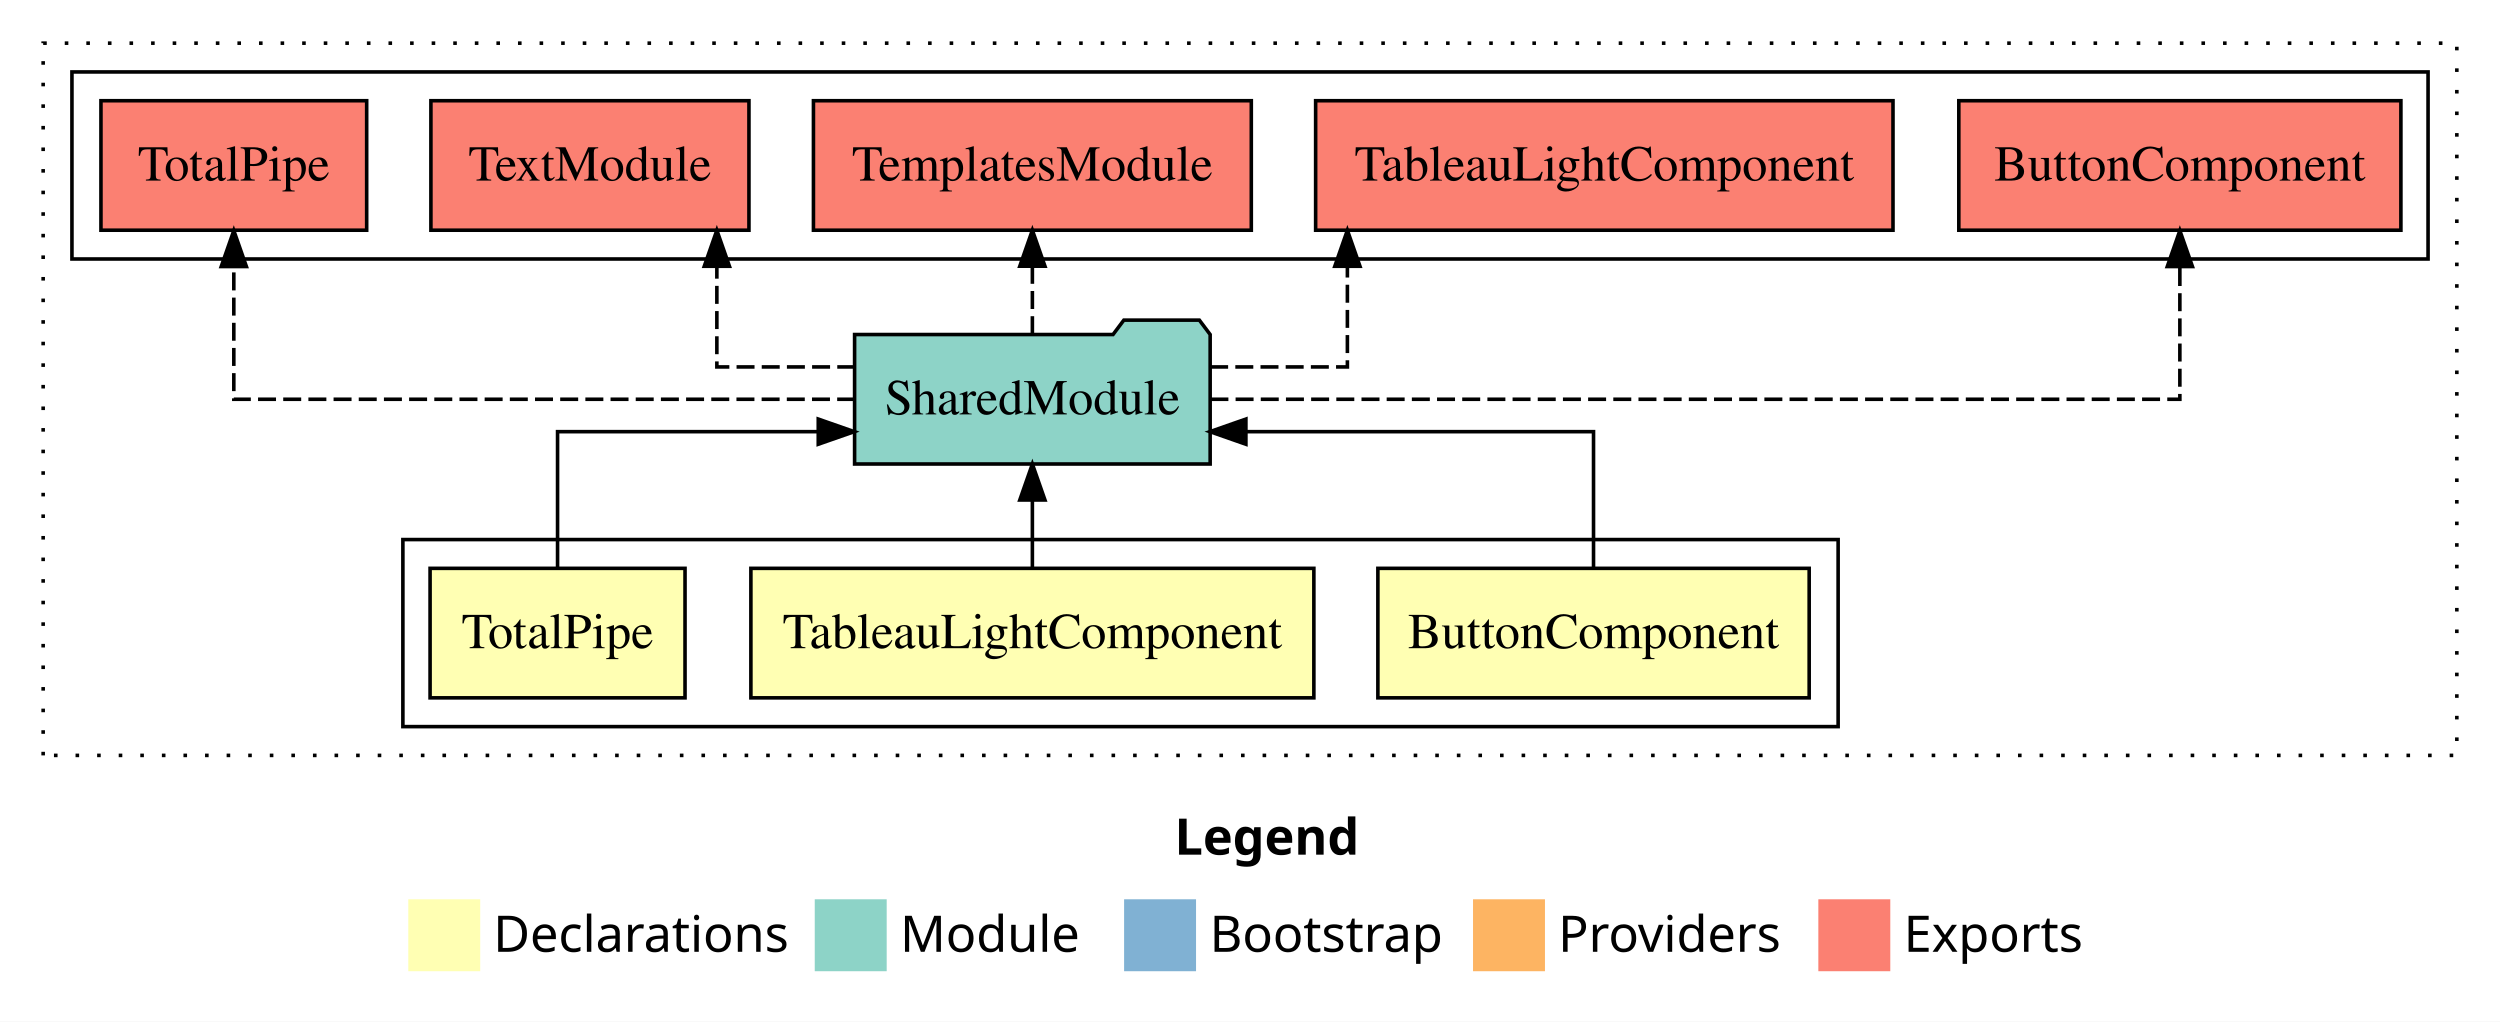
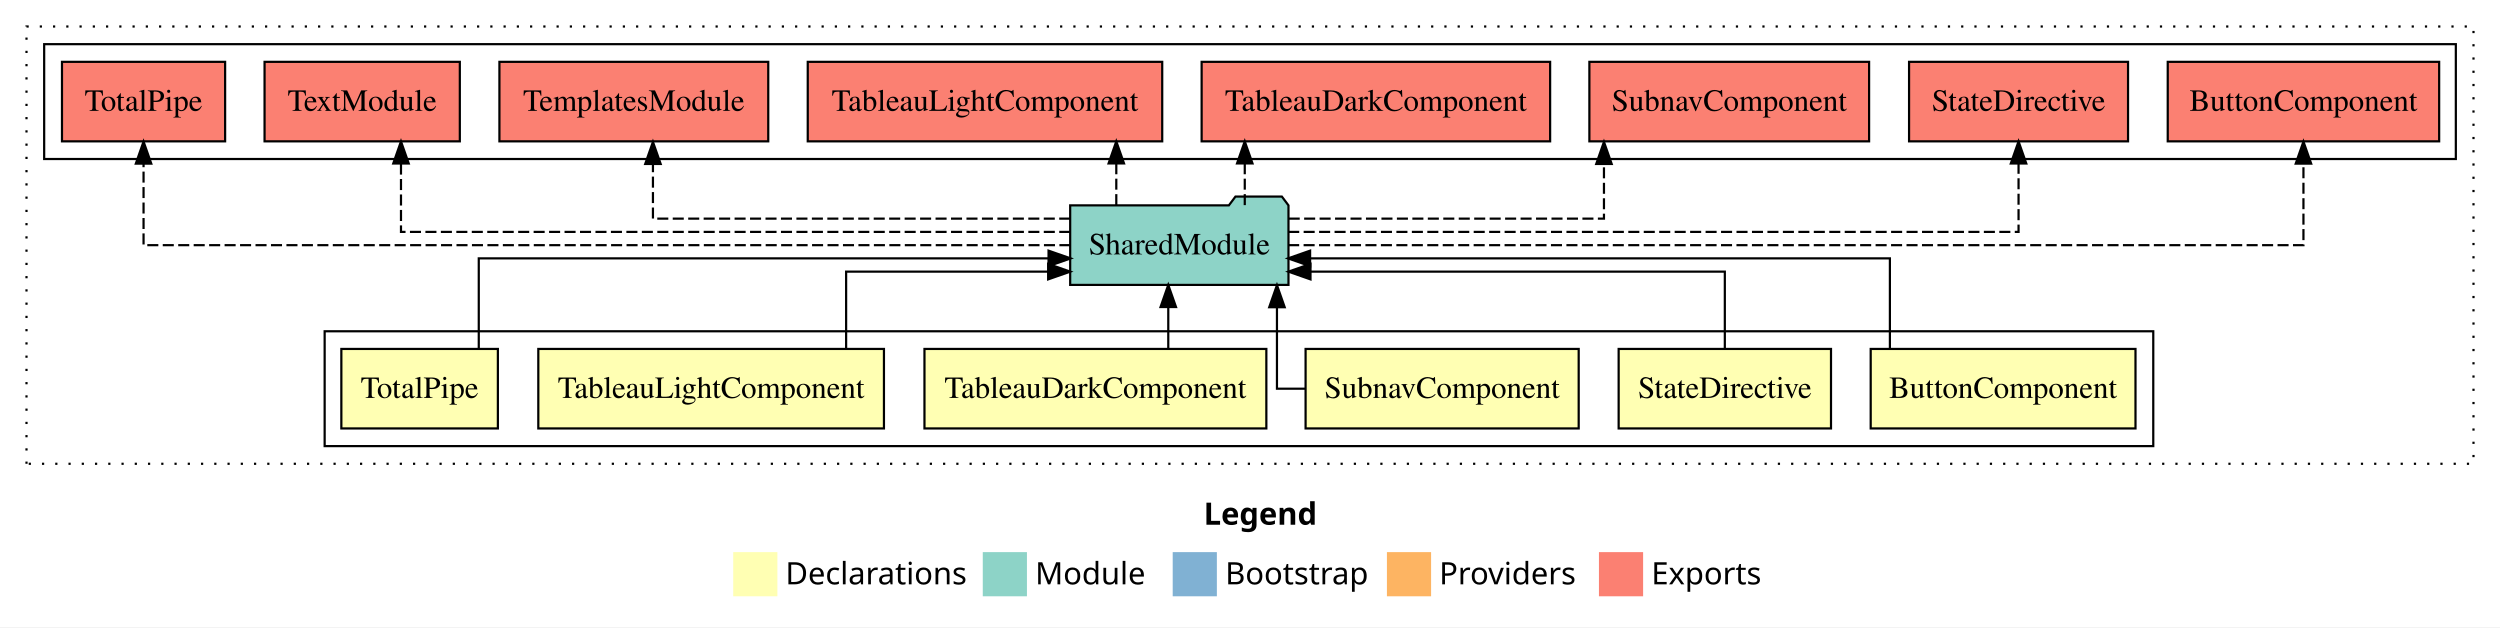
- <svg xmlns="http://www.w3.org/2000/svg" width="695pt" height="284pt" viewBox="0.00 0.00 695.00 284.00">
+ <svg xmlns="http://www.w3.org/2000/svg" width="1132pt" height="284pt" viewBox="0.00 0.00 1132.00 284.00">
  <g id="graph0" class="graph" transform="scale(1 1) rotate(0) translate(4 280)">
-     <polygon fill="#ffffff" stroke="transparent" points="-4,4 -4,-280 691,-280 691,4 -4,4" />
-     <text text-anchor="start" x="322.509" y="-42.4" font-family="sans-serif" font-weight="bold" font-size="14.00" fill="#000000">Legend</text>
-     <polygon fill="#ffffb3" stroke="transparent" points="109.5,-10 109.5,-30 129.5,-30 129.5,-10 109.5,-10" />
-     <text text-anchor="start" x="133.129" y="-15.4" font-family="sans-serif" font-size="14.00" fill="#000000">  Declarations</text>
-     <polygon fill="#8dd3c7" stroke="transparent" points="222.5,-10 222.5,-30 242.5,-30 242.5,-10 222.5,-10" />
-     <text text-anchor="start" x="246.225" y="-15.4" font-family="sans-serif" font-size="14.00" fill="#000000">  Module</text>
-     <polygon fill="#80b1d3" stroke="transparent" points="308.5,-10 308.5,-30 328.5,-30 328.5,-10 308.5,-10" />
-     <text text-anchor="start" x="332.281" y="-15.4" font-family="sans-serif" font-size="14.00" fill="#000000">  Bootstrap</text>
-     <polygon fill="#fdb462" stroke="transparent" points="405.5,-10 405.5,-30 425.5,-30 425.5,-10 405.5,-10" />
-     <text text-anchor="start" x="429.173" y="-15.4" font-family="sans-serif" font-size="14.00" fill="#000000">  Providers</text>
-     <polygon fill="#fb8072" stroke="transparent" points="501.5,-10 501.5,-30 521.5,-30 521.5,-10 501.5,-10" />
-     <text text-anchor="start" x="525.226" y="-15.4" font-family="sans-serif" font-size="14.00" fill="#000000">  Exports</text>
+     <polygon fill="#ffffff" stroke="transparent" points="-4,4 -4,-280 1128,-280 1128,4 -4,4" />
+     <text text-anchor="start" x="541.009" y="-42.4" font-family="sans-serif" font-weight="bold" font-size="14.00" fill="#000000">Legend</text>
+     <polygon fill="#ffffb3" stroke="transparent" points="328,-10 328,-30 348,-30 348,-10 328,-10" />
+     <text text-anchor="start" x="351.629" y="-15.4" font-family="sans-serif" font-size="14.00" fill="#000000">  Declarations</text>
+     <polygon fill="#8dd3c7" stroke="transparent" points="441,-10 441,-30 461,-30 461,-10 441,-10" />
+     <text text-anchor="start" x="464.725" y="-15.4" font-family="sans-serif" font-size="14.00" fill="#000000">  Module</text>
+     <polygon fill="#80b1d3" stroke="transparent" points="527,-10 527,-30 547,-30 547,-10 527,-10" />
+     <text text-anchor="start" x="550.781" y="-15.4" font-family="sans-serif" font-size="14.00" fill="#000000">  Bootstrap</text>
+     <polygon fill="#fdb462" stroke="transparent" points="624,-10 624,-30 644,-30 644,-10 624,-10" />
+     <text text-anchor="start" x="647.673" y="-15.4" font-family="sans-serif" font-size="14.00" fill="#000000">  Providers</text>
+     <polygon fill="#fb8072" stroke="transparent" points="720,-10 720,-30 740,-30 740,-10 720,-10" />
+     <text text-anchor="start" x="743.726" y="-15.4" font-family="sans-serif" font-size="14.00" fill="#000000">  Exports</text>
    <g id="clust1" class="cluster">
-       <polygon fill="none" stroke="#000000" stroke-dasharray="1,5" points="8,-70 8,-268 679,-268 679,-70 8,-70" />
+       <polygon fill="none" stroke="#000000" stroke-dasharray="1,5" points="8,-70 8,-268 1116,-268 1116,-70 8,-70" />
    </g>
    <g id="clust2" class="cluster">
-       <polygon fill="none" stroke="#000000" points="108,-78 108,-130 507,-130 507,-78 108,-78" />
+       <polygon fill="none" stroke="#000000" points="143,-78 143,-130 971,-130 971,-78 143,-78" />
    </g>
-     <g id="clust7" class="cluster">
-       <polygon fill="none" stroke="#000000" points="16,-208 16,-260 671,-260 671,-208 16,-208" />
+     <g id="clust10" class="cluster">
+       <polygon fill="none" stroke="#000000" points="16,-208 16,-260 1108,-260 1108,-208 16,-208" />
    </g>
    <g id="node1" class="node">
-       <polygon fill="#ffffb3" stroke="#000000" points="498.951,-122 379.049,-122 379.049,-86 498.951,-86 498.951,-122" />
-       <text text-anchor="middle" x="439" y="-99.8" font-family="Times,serif" font-size="14.00" fill="#000000">ButtonComponent</text>
+       <polygon fill="#ffffb3" stroke="#000000" points="962.951,-122 843.049,-122 843.049,-86 962.951,-86 962.951,-122" />
+       <text text-anchor="middle" x="903" y="-99.8" font-family="Times,serif" font-size="14.00" fill="#000000">ButtonComponent</text>
+     </g>
+     <g id="node7" class="node">
+       <polygon fill="#8dd3c7" stroke="#000000" points="579.423,-187 576.423,-191 555.423,-191 552.423,-187 480.577,-187 480.577,-151 579.423,-151 579.423,-187" />
+       <text text-anchor="middle" x="530" y="-164.8" font-family="Times,serif" font-size="14.00" fill="#000000">SharedModule</text>
+     </g>
+     <g id="edge1" class="edge">
+       <path fill="none" stroke="#000000" d="M851.744,-122.022C851.744,-139.373 851.744,-163 851.744,-163 851.744,-163 589.216,-163 589.216,-163" />
+       <polygon fill="#000000" stroke="#000000" points="589.216,-159.5 579.216,-163 589.216,-166.5 589.216,-159.5" />
+     </g>
+     <g id="node2" class="node">
+       <polygon fill="#ffffb3" stroke="#000000" points="825.076,-122 728.924,-122 728.924,-86 825.076,-86 825.076,-122" />
+       <text text-anchor="middle" x="777" y="-99.8" font-family="Times,serif" font-size="14.00" fill="#000000">StateDirective</text>
+     </g>
+     <g id="edge2" class="edge">
+       <path fill="none" stroke="#000000" d="M777,-122.24C777,-137.571 777,-157 777,-157 777,-157 589.39,-157 589.39,-157" />
+       <polygon fill="#000000" stroke="#000000" points="589.39,-153.5 579.39,-157 589.39,-160.5 589.39,-153.5" />
+     </g>
+     <g id="node3" class="node">
+       <polygon fill="#ffffb3" stroke="#000000" points="710.83,-122 587.17,-122 587.17,-86 710.83,-86 710.83,-122" />
+       <text text-anchor="middle" x="649" y="-99.8" font-family="Times,serif" font-size="14.00" fill="#000000">SubnavComponent</text>
+     </g>
+     <g id="edge3" class="edge">
+       <path fill="none" stroke="#000000" d="M587.234,-104C579.483,-104 574.206,-104 574.206,-104 574.206,-104 574.206,-140.894 574.206,-140.894" />
+       <polygon fill="#000000" stroke="#000000" points="570.706,-140.894 574.206,-150.894 577.706,-140.894 570.706,-140.894" />
    </g>
    <g id="node4" class="node">
-       <polygon fill="#8dd3c7" stroke="#000000" points="332.423,-187 329.423,-191 308.423,-191 305.423,-187 233.577,-187 233.577,-151 332.423,-151 332.423,-187" />
-       <text text-anchor="middle" x="283" y="-164.8" font-family="Times,serif" font-size="14.00" fill="#000000">SharedModule</text>
+       <polygon fill="#ffffb3" stroke="#000000" points="569.402,-122 414.598,-122 414.598,-86 569.402,-86 569.402,-122" />
+       <text text-anchor="middle" x="492" y="-99.8" font-family="Times,serif" font-size="14.00" fill="#000000">TableauDarkComponent</text>
    </g>
-     <g id="edge1" class="edge">
-       <path fill="none" stroke="#000000" d="M439,-122.027C439,-138.398 439,-160 439,-160 439,-160 342.359,-160 342.359,-160" />
-       <polygon fill="#000000" stroke="#000000" points="342.359,-156.5 332.359,-160 342.359,-163.5 342.359,-156.5" />
-     </g>
-     <g id="node2" class="node">
-       <polygon fill="#ffffb3" stroke="#000000" points="361.253,-122 204.747,-122 204.747,-86 361.253,-86 361.253,-122" />
-       <text text-anchor="middle" x="283" y="-99.8" font-family="Times,serif" font-size="14.00" fill="#000000">TableauLightComponent</text>
-     </g>
-     <g id="edge2" class="edge">
-       <path fill="none" stroke="#000000" d="M283,-122.106C283,-122.106 283,-140.991 283,-140.991" />
-       <polygon fill="#000000" stroke="#000000" points="279.5,-140.991 283,-150.991 286.5,-140.991 279.5,-140.991" />
-     </g>
-     <g id="node3" class="node">
-       <polygon fill="#ffffb3" stroke="#000000" points="186.438,-122 115.562,-122 115.562,-86 186.438,-86 186.438,-122" />
-       <text text-anchor="middle" x="151" y="-99.8" font-family="Times,serif" font-size="14.00" fill="#000000">TotalPipe</text>
-     </g>
-     <g id="edge3" class="edge">
-       <path fill="none" stroke="#000000" d="M151,-122.027C151,-138.398 151,-160 151,-160 151,-160 223.472,-160 223.472,-160" />
-       <polygon fill="#000000" stroke="#000000" points="223.473,-163.5 233.472,-160 223.472,-156.5 223.473,-163.5" />
+     <g id="edge4" class="edge">
+       <path fill="none" stroke="#000000" d="M524.995,-122.106C524.995,-122.106 524.995,-140.991 524.995,-140.991" />
+       <polygon fill="#000000" stroke="#000000" points="521.495,-140.991 524.995,-150.991 528.495,-140.991 521.495,-140.991" />
    </g>
    <g id="node5" class="node">
-       <polygon fill="#fb8072" stroke="#000000" points="663.45,-252 540.55,-252 540.55,-216 663.45,-216 663.45,-252" />
-       <text text-anchor="middle" x="602" y="-229.8" font-family="Times,serif" font-size="14.00" fill="#000000">ButtonComponent </text>
+       <polygon fill="#ffffb3" stroke="#000000" points="396.253,-122 239.747,-122 239.747,-86 396.253,-86 396.253,-122" />
+       <text text-anchor="middle" x="318" y="-99.8" font-family="Times,serif" font-size="14.00" fill="#000000">TableauLightComponent</text>
    </g>
-     <g id="edge4" class="edge">
-       <path fill="none" stroke="#000000" stroke-dasharray="5,2" d="M332.494,-169C422.095,-169 602,-169 602,-169 602,-169 602,-205.894 602,-205.894" />
-       <polygon fill="#000000" stroke="#000000" points="598.5,-205.894 602,-215.894 605.5,-205.894 598.5,-205.894" />
+     <g id="edge5" class="edge">
+       <path fill="none" stroke="#000000" d="M379.125,-122.24C379.125,-137.571 379.125,-157 379.125,-157 379.125,-157 470.598,-157 470.598,-157" />
+       <polygon fill="#000000" stroke="#000000" points="470.598,-160.5 480.598,-157 470.598,-153.5 470.598,-160.5" />
    </g>
    <g id="node6" class="node">
+       <polygon fill="#ffffb3" stroke="#000000" points="221.438,-122 150.562,-122 150.562,-86 221.438,-86 221.438,-122" />
+       <text text-anchor="middle" x="186" y="-99.8" font-family="Times,serif" font-size="14.00" fill="#000000">TotalPipe</text>
+     </g>
+     <g id="edge6" class="edge">
+       <path fill="none" stroke="#000000" d="M212.786,-122.022C212.786,-139.373 212.786,-163 212.786,-163 212.786,-163 470.783,-163 470.783,-163" />
+       <polygon fill="#000000" stroke="#000000" points="470.783,-166.5 480.783,-163 470.783,-159.5 470.783,-166.5" />
+     </g>
+     <g id="node8" class="node">
+       <polygon fill="#fb8072" stroke="#000000" points="1100.45,-252 977.55,-252 977.55,-216 1100.45,-216 1100.45,-252" />
+       <text text-anchor="middle" x="1039" y="-229.8" font-family="Times,serif" font-size="14.00" fill="#000000">ButtonComponent </text>
+     </g>
+     <g id="edge7" class="edge">
+       <path fill="none" stroke="#000000" stroke-dasharray="5,2" d="M579.268,-169C707.007,-169 1039,-169 1039,-169 1039,-169 1039,-205.894 1039,-205.894" />
+       <polygon fill="#000000" stroke="#000000" points="1035.5,-205.894 1039,-215.894 1042.5,-205.894 1035.5,-205.894" />
+     </g>
+     <g id="node9" class="node">
+       <polygon fill="#fb8072" stroke="#000000" points="959.577,-252 860.423,-252 860.423,-216 959.577,-216 959.577,-252" />
+       <text text-anchor="middle" x="910" y="-229.8" font-family="Times,serif" font-size="14.00" fill="#000000">StateDirective </text>
+     </g>
+     <g id="edge8" class="edge">
+       <path fill="none" stroke="#000000" stroke-dasharray="5,2" d="M579.289,-175C682.107,-175 910,-175 910,-175 910,-175 910,-205.977 910,-205.977" />
+       <polygon fill="#000000" stroke="#000000" points="906.5,-205.977 910,-215.977 913.5,-205.977 906.5,-205.977" />
+     </g>
+     <g id="node10" class="node">
+       <polygon fill="#fb8072" stroke="#000000" points="842.33,-252 715.67,-252 715.67,-216 842.33,-216 842.33,-252" />
+       <text text-anchor="middle" x="779" y="-229.8" font-family="Times,serif" font-size="14.00" fill="#000000">SubnavComponent </text>
+     </g>
+     <g id="edge9" class="edge">
+       <path fill="none" stroke="#000000" stroke-dasharray="5,2" d="M579.515,-181C636.485,-181 722.274,-181 722.274,-181 722.274,-181 722.274,-205.76 722.274,-205.76" />
+       <polygon fill="#000000" stroke="#000000" points="718.774,-205.76 722.274,-215.76 725.774,-205.76 718.774,-205.76" />
+     </g>
+     <g id="node11" class="node">
+       <polygon fill="#fb8072" stroke="#000000" points="697.901,-252 540.099,-252 540.099,-216 697.901,-216 697.901,-252" />
+       <text text-anchor="middle" x="619" y="-229.8" font-family="Times,serif" font-size="14.00" fill="#000000">TableauDarkComponent </text>
+     </g>
+     <g id="edge10" class="edge">
+       <path fill="none" stroke="#000000" stroke-dasharray="5,2" d="M559.63,-187.106C559.63,-187.106 559.63,-205.991 559.63,-205.991" />
+       <polygon fill="#000000" stroke="#000000" points="556.13,-205.991 559.63,-215.991 563.13,-205.991 556.13,-205.991" />
+     </g>
+     <g id="node12" class="node">
      <polygon fill="#fb8072" stroke="#000000" points="522.253,-252 361.747,-252 361.747,-216 522.253,-216 522.253,-252" />
      <text text-anchor="middle" x="442" y="-229.8" font-family="Times,serif" font-size="14.00" fill="#000000">TableauLightComponent </text>
    </g>
-     <g id="edge5" class="edge">
-       <path fill="none" stroke="#000000" stroke-dasharray="5,2" d="M332.418,-178C352.282,-178 370.574,-178 370.574,-178 370.574,-178 370.574,-205.973 370.574,-205.973" />
-       <polygon fill="#000000" stroke="#000000" points="367.074,-205.973 370.574,-215.973 374.074,-205.973 367.074,-205.973" />
+     <g id="edge11" class="edge">
+       <path fill="none" stroke="#000000" stroke-dasharray="5,2" d="M501.458,-187.106C501.458,-187.106 501.458,-205.991 501.458,-205.991" />
+       <polygon fill="#000000" stroke="#000000" points="497.958,-205.991 501.458,-215.991 504.958,-205.991 497.958,-205.991" />
    </g>
-     <g id="node7" class="node">
+     <g id="node13" class="node">
      <polygon fill="#fb8072" stroke="#000000" points="343.863,-252 222.137,-252 222.137,-216 343.863,-216 343.863,-252" />
      <text text-anchor="middle" x="283" y="-229.8" font-family="Times,serif" font-size="14.00" fill="#000000">TemplatesModule </text>
    </g>
-     <g id="edge6" class="edge">
-       <path fill="none" stroke="#000000" stroke-dasharray="5,2" d="M283,-187.106C283,-187.106 283,-205.991 283,-205.991" />
-       <polygon fill="#000000" stroke="#000000" points="279.5,-205.991 283,-215.991 286.5,-205.991 279.5,-205.991" />
+     <g id="edge12" class="edge">
+       <path fill="none" stroke="#000000" stroke-dasharray="5,2" d="M480.614,-181C410.801,-181 291.652,-181 291.652,-181 291.652,-181 291.652,-205.76 291.652,-205.76" />
+       <polygon fill="#000000" stroke="#000000" points="288.152,-205.76 291.652,-215.76 295.152,-205.76 288.152,-205.76" />
    </g>
-     <g id="node8" class="node">
+     <g id="node14" class="node">
      <polygon fill="#fb8072" stroke="#000000" points="204.208,-252 115.792,-252 115.792,-216 204.208,-216 204.208,-252" />
      <text text-anchor="middle" x="160" y="-229.8" font-family="Times,serif" font-size="14.00" fill="#000000">TextModule </text>
    </g>
-     <g id="edge7" class="edge">
-       <path fill="none" stroke="#000000" stroke-dasharray="5,2" d="M233.759,-178C213.764,-178 195.286,-178 195.286,-178 195.286,-178 195.286,-205.973 195.286,-205.973" />
-       <polygon fill="#000000" stroke="#000000" points="191.786,-205.973 195.286,-215.973 198.786,-205.973 191.786,-205.973" />
+     <g id="edge13" class="edge">
+       <path fill="none" stroke="#000000" stroke-dasharray="5,2" d="M480.625,-175C383.63,-175 177.568,-175 177.568,-175 177.568,-175 177.568,-205.977 177.568,-205.977" />
+       <polygon fill="#000000" stroke="#000000" points="174.068,-205.977 177.568,-215.977 181.068,-205.977 174.068,-205.977" />
    </g>
-     <g id="node9" class="node">
+     <g id="node15" class="node">
      <polygon fill="#fb8072" stroke="#000000" points="97.936,-252 24.064,-252 24.064,-216 97.936,-216 97.936,-252" />
      <text text-anchor="middle" x="61" y="-229.8" font-family="Times,serif" font-size="14.00" fill="#000000">TotalPipe </text>
    </g>
-     <g id="edge8" class="edge">
-       <path fill="none" stroke="#000000" stroke-dasharray="5,2" d="M233.731,-169C168.328,-169 61,-169 61,-169 61,-169 61,-205.894 61,-205.894" />
+     <g id="edge14" class="edge">
+       <path fill="none" stroke="#000000" stroke-dasharray="5,2" d="M480.695,-169C360.281,-169 61,-169 61,-169 61,-169 61,-205.894 61,-205.894" />
      <polygon fill="#000000" stroke="#000000" points="57.5,-205.894 61,-215.894 64.5,-205.894 57.5,-205.894" />
    </g>
  </g>
</svg>
